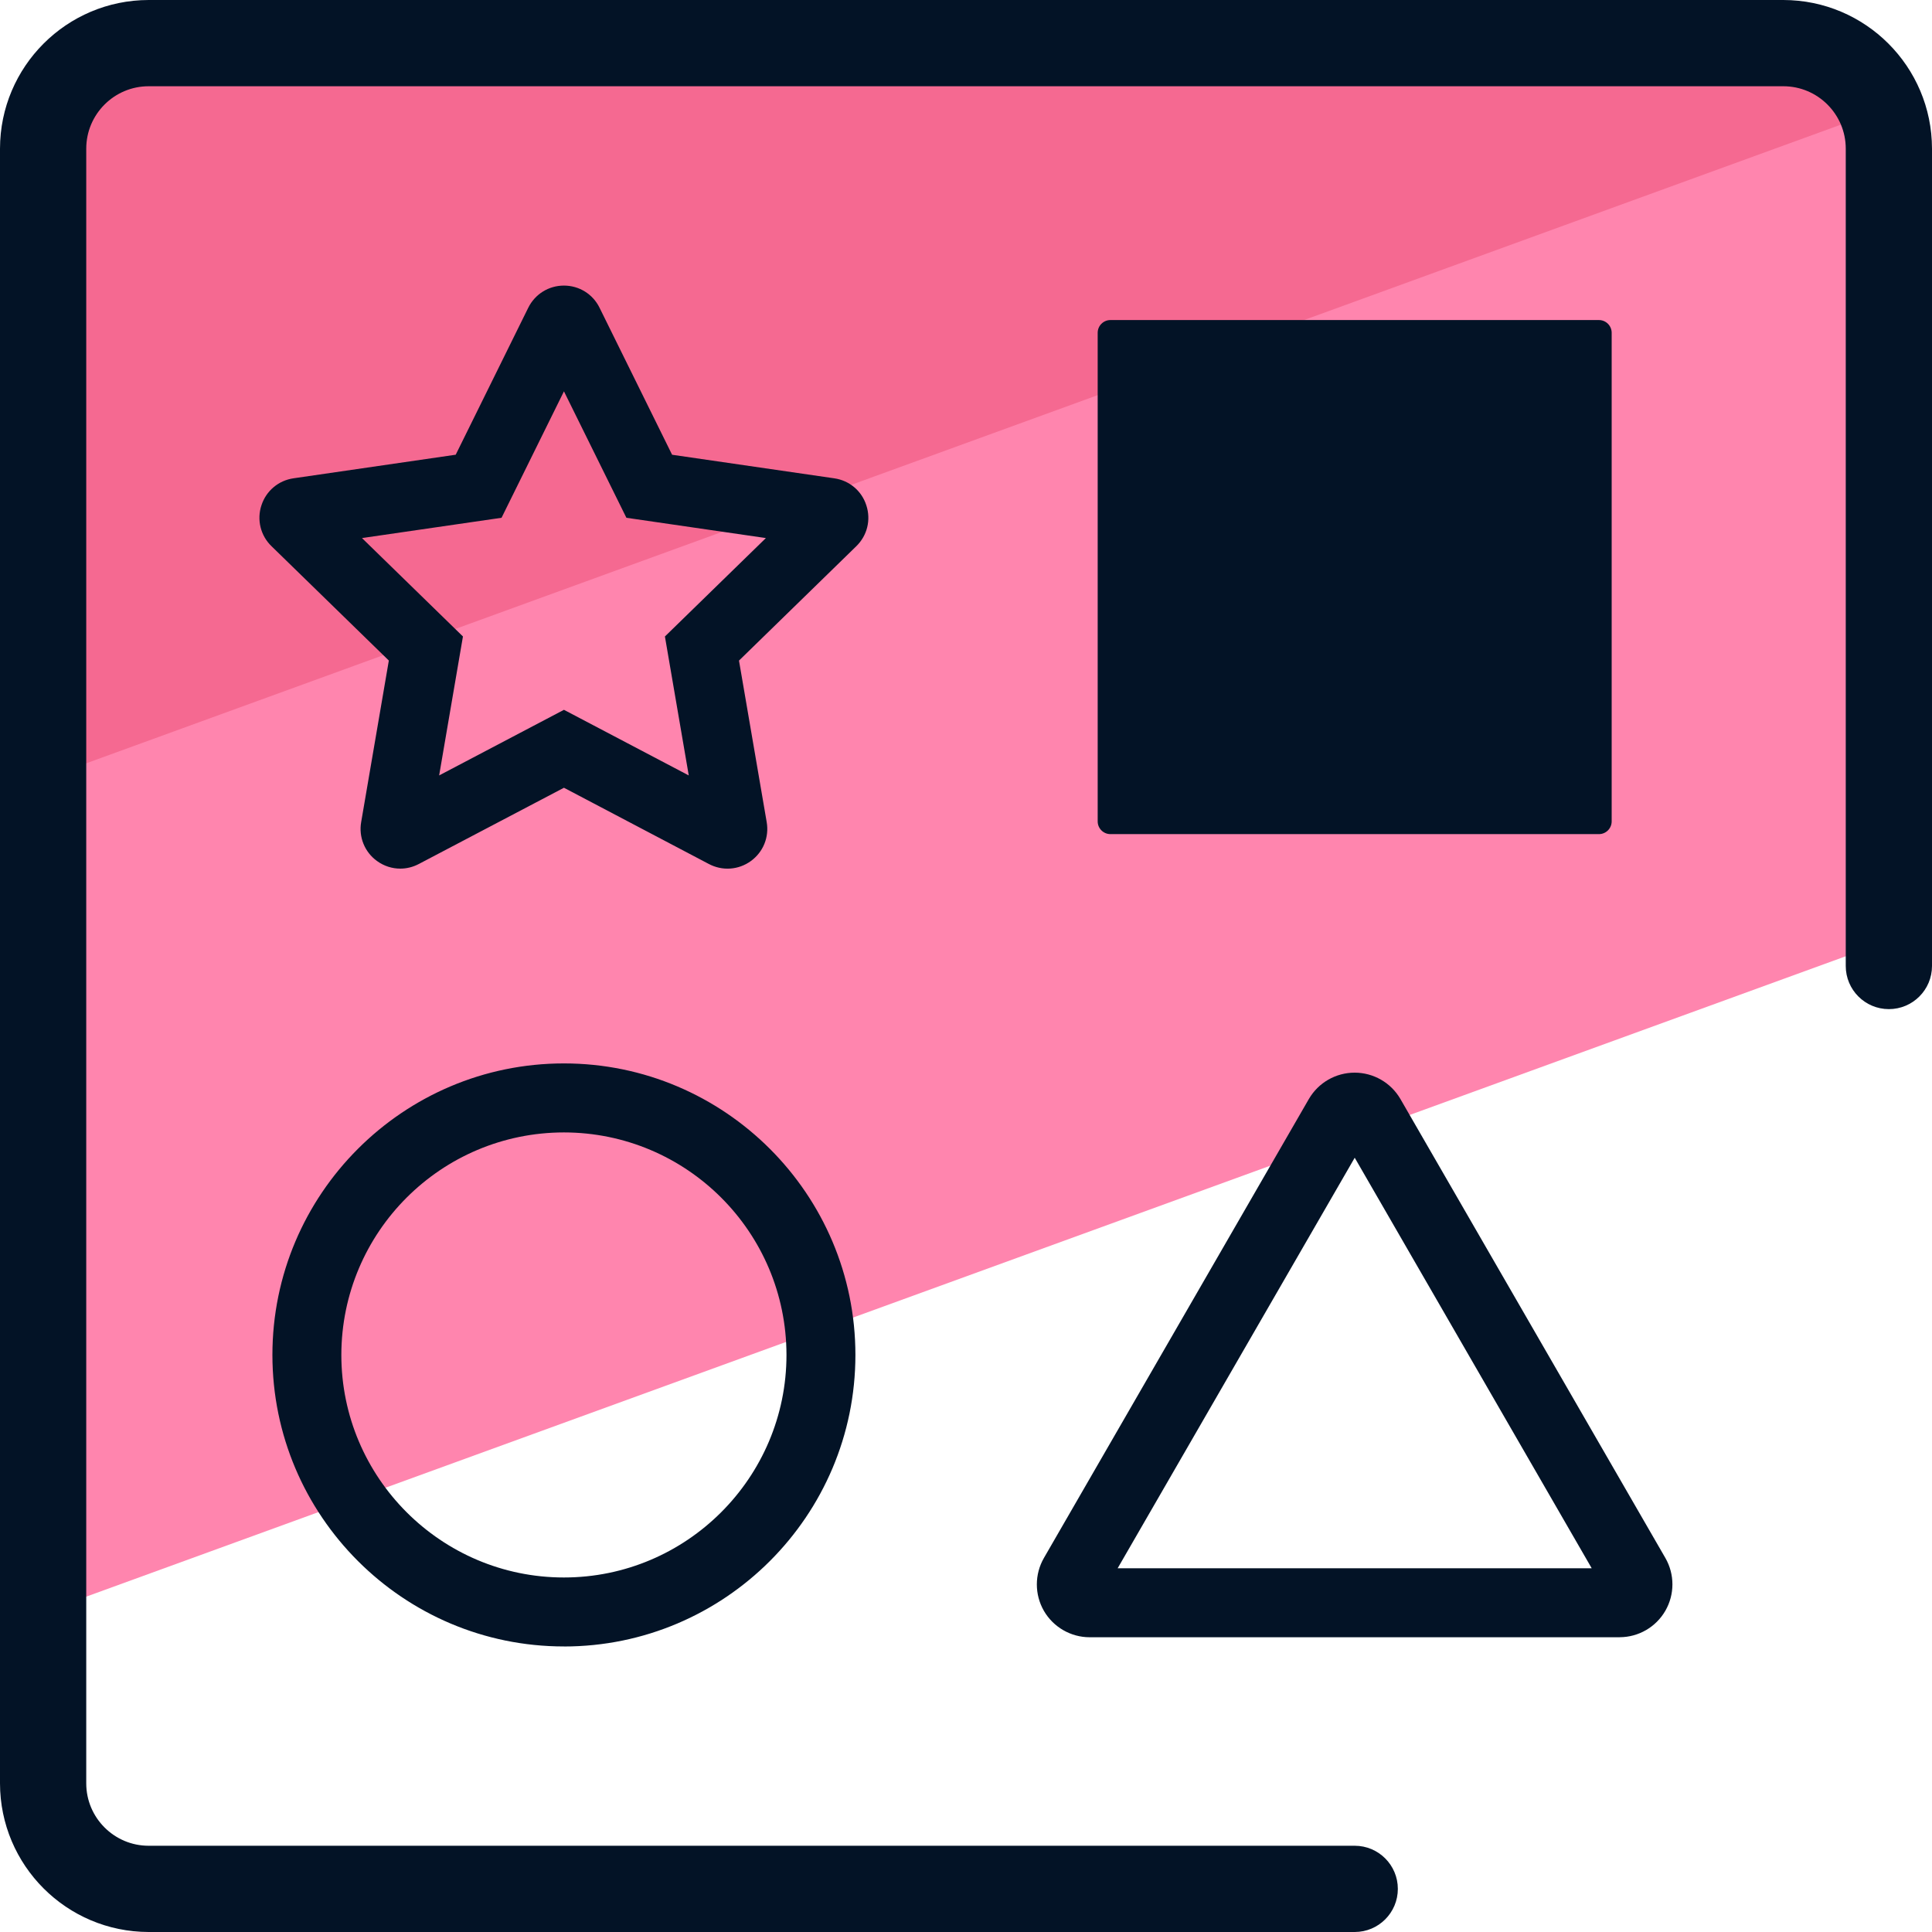
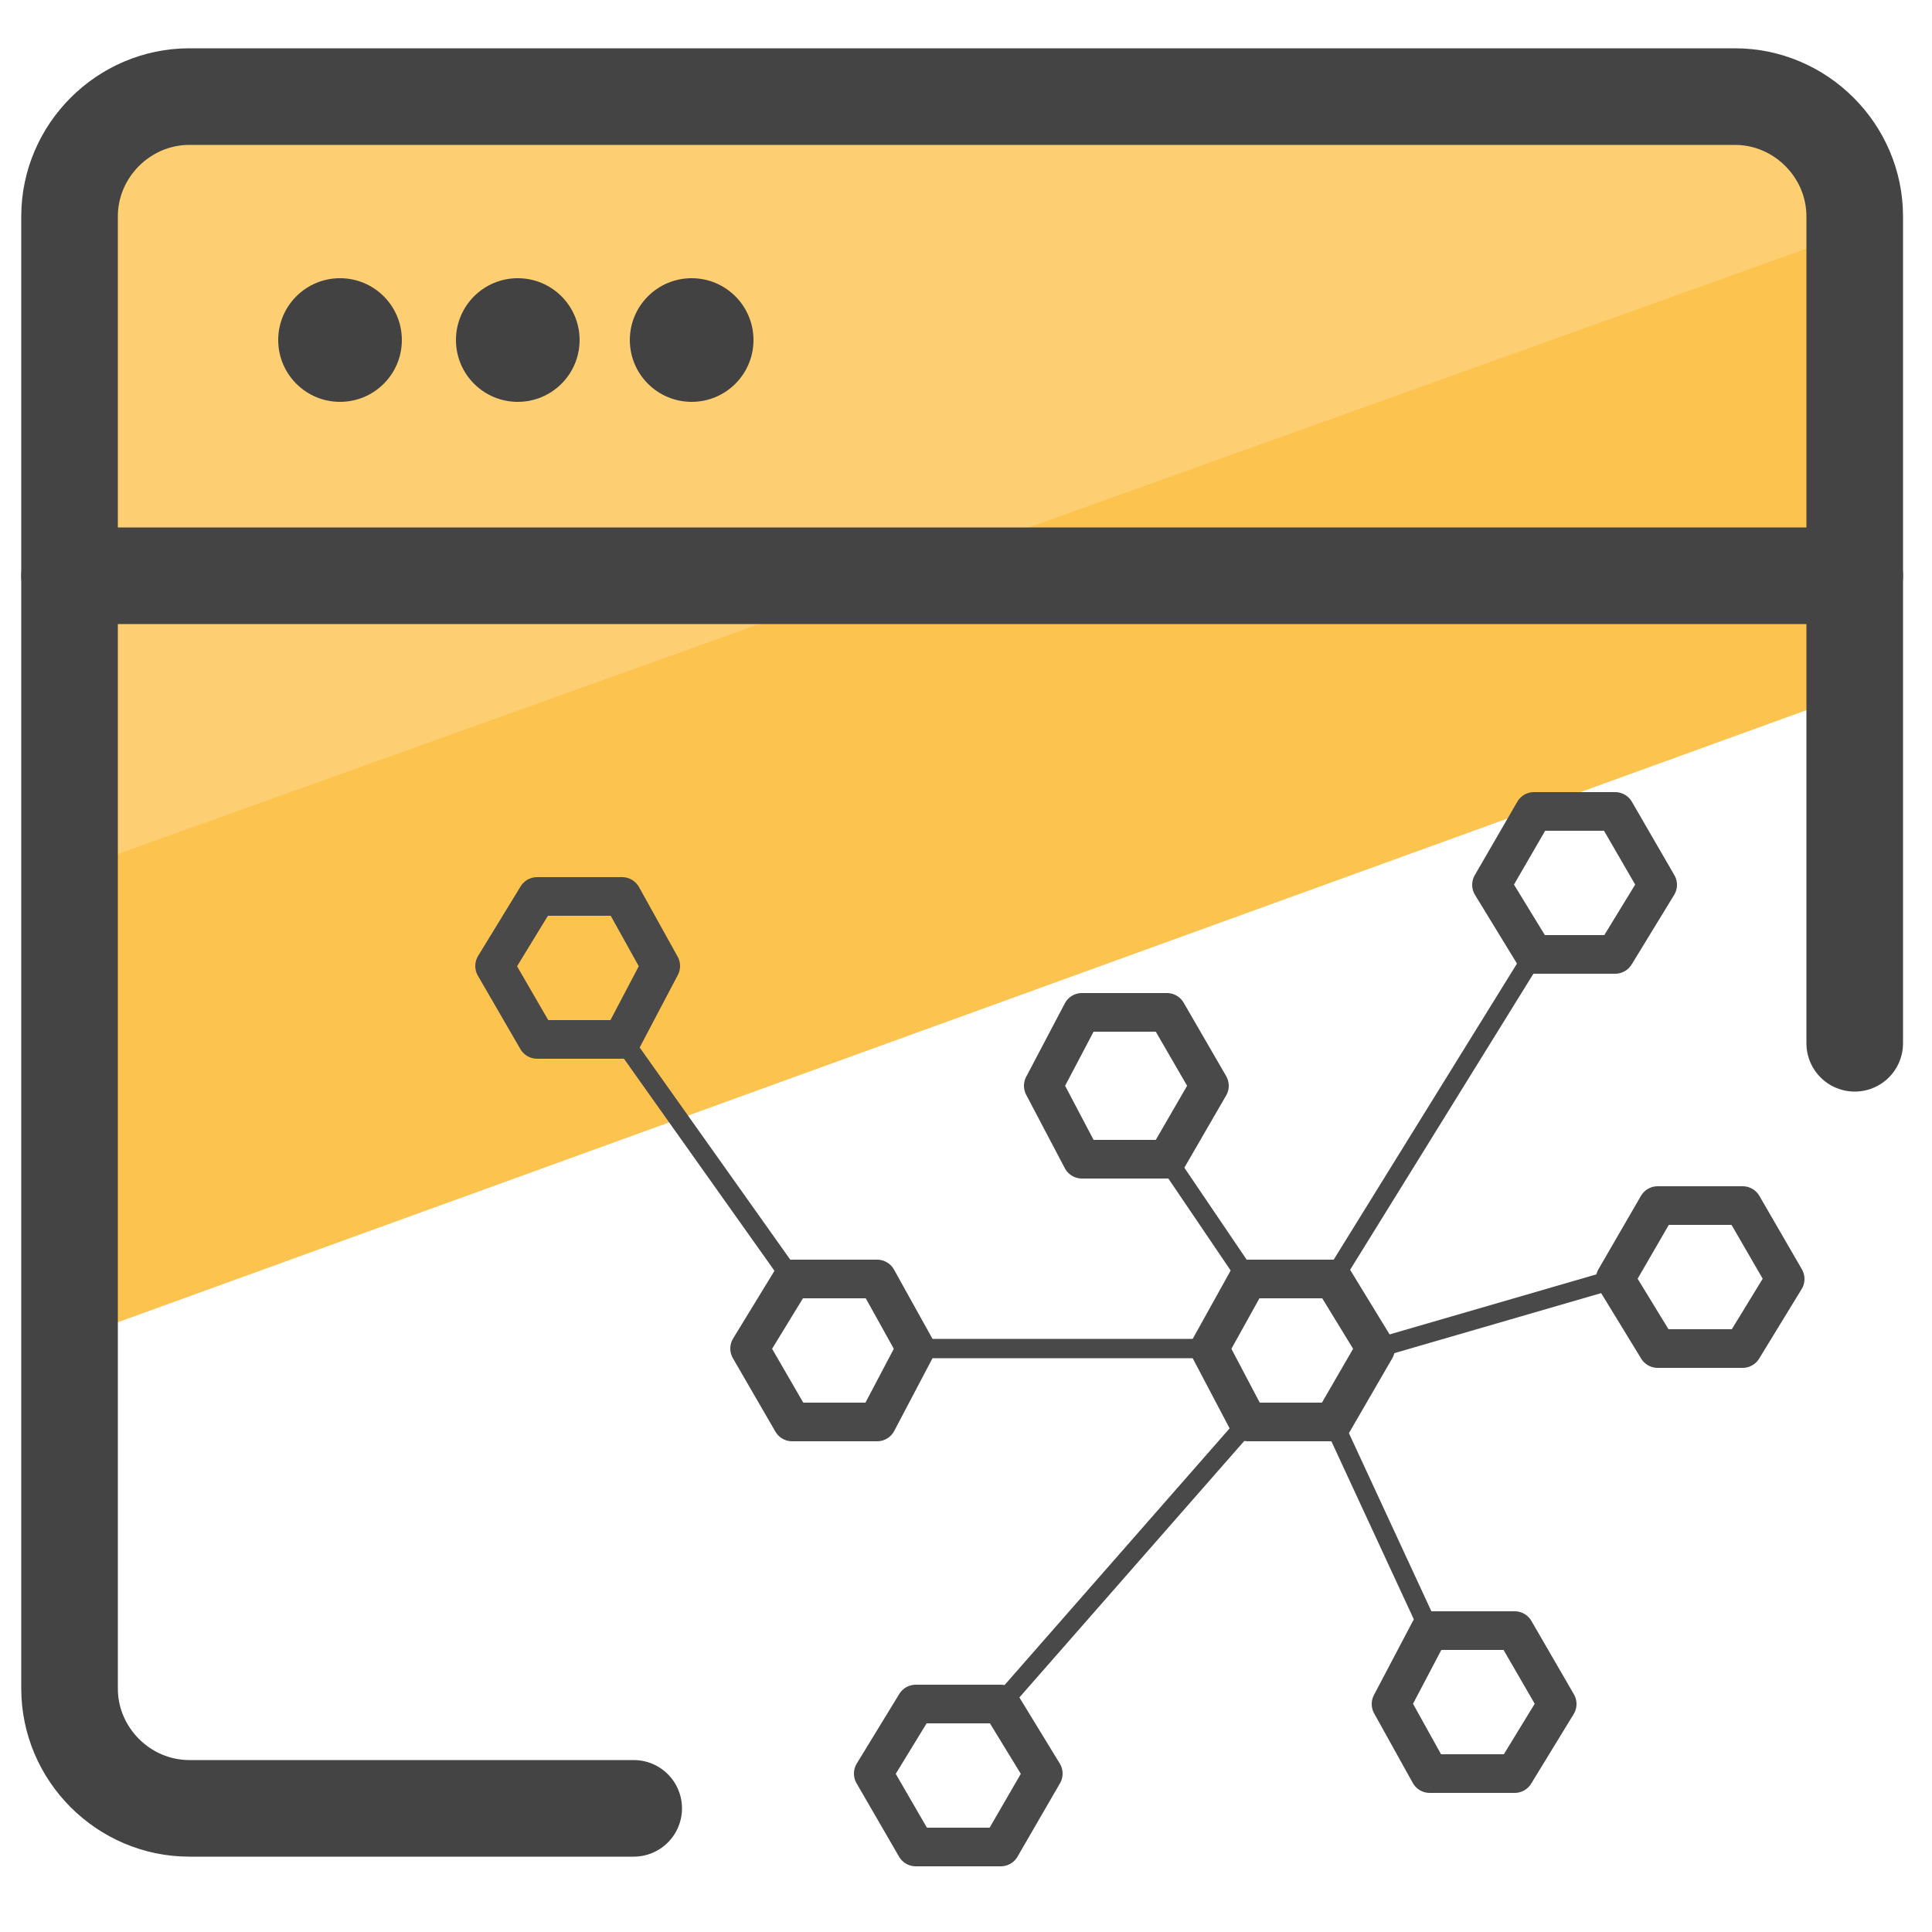
- <svg xmlns="http://www.w3.org/2000/svg" version="1" viewBox="0 0 50 50">
-   <path fill="#FF85AE" d="M48.884 24.342V3.847a2.73 2.73 0 00-2.73-2.73H3.846a2.73 2.73 0 00-2.73 2.73v37.88l47.767-17.385z" />
-   <path fill="#F56991" d="M48.69 2.845a2.728 2.728 0 00-2.537-1.73H3.847a2.73 2.73 0 00-2.73 2.73V20.16L48.688 2.845z" />
-   <path fill="#031326" d="M35.06 50H3.846A3.852 3.852 0 010 46.153V3.847A3.852 3.852 0 013.847 0h42.306A3.852 3.852 0 0150 3.847V25a1.116 1.116 0 01-2.232 0V3.847c0-.89-.724-1.615-1.615-1.615H3.847c-.89 0-1.615.724-1.615 1.615v42.306c0 .89.724 1.615 1.615 1.615H35.06a1.116 1.116 0 010 2.232z" />
-   <path fill="#031326" d="M14.594 42.61c-4.16 0-7.544-3.384-7.544-7.545 0-4.16 3.384-7.544 7.544-7.544s7.544 3.385 7.544 7.545-3.384 7.545-7.544 7.545zm0-13.303a5.765 5.765 0 00-5.76 5.758c0 3.176 2.584 5.76 5.76 5.76s5.76-2.584 5.76-5.76a5.765 5.765 0 00-5.76-5.758zM10.36 22.48c-.212 0-.423-.066-.603-.197a1.023 1.023 0 01-.41-1.008l.716-4.18-3.037-2.96a1.022 1.022 0 01-.26-1.057c.122-.376.442-.644.833-.7l4.195-.61 1.877-3.803c.175-.354.53-.574.923-.574.395 0 .75.22.923.575l1.877 3.803 4.197.61c.39.056.71.324.83.7.123.376.024.78-.26 1.057l-3.036 2.96.717 4.18c.067.39-.09.776-.41 1.008-.322.233-.738.26-1.087.076l-3.75-1.973-3.756 1.973c-.152.08-.316.12-.48.12zm-.35-1.7l-.004.002.005-.003zm9.164-.003l.005.003c-.003 0-.004-.002-.006-.003zm-9.806-6.852l2.613 2.547-.616 3.596 3.23-1.698 3.23 1.698-.617-3.596 2.613-2.547-3.61-.525-1.616-3.272L12.98 13.4l-3.612.525zm11.966.22h.002-.002zm-13.48 0zm34.064 28.227H28.2c-.487 0-.94-.262-1.184-.683a1.373 1.373 0 010-1.368l6.858-11.88a1.37 1.37 0 012.368 0l6.858 11.88a1.368 1.368 0 01-1.182 2.05zm-12.993-1.786h12.268L35.06 29.962l-6.135 10.624zM41.38 21.587H28.738a.33.33 0 01-.33-.33V8.613a.33.33 0 01.33-.33H41.38a.33.33 0 01.33.33v12.644a.33.33 0 01-.33.33z" />
+ <svg xmlns="http://www.w3.org/2000/svg" version="1.1" id="Camada_1" x="0px" y="0px" viewBox="0 0 50 50" style="enable-background:new 0 0 50 50;" xml:space="preserve">
+   <style type="text/css">
+ 	.st0{fill:#FCC34F;}
+ 	.st1{fill:#FDCF72;}
+ 	.st2{fill:none;stroke:#444444;stroke-width:2.5;stroke-linecap:round;stroke-linejoin:round;stroke-miterlimit:10;}
+ 	.st3{fill:#424242;}
+ 	.st4{fill:none;stroke:#494949;stroke-linecap:round;stroke-linejoin:round;stroke-miterlimit:10;}
+ 	.st5{fill:none;stroke:#494949;stroke-width:0.5;stroke-linecap:round;stroke-linejoin:round;stroke-miterlimit:10;}
+ </style>
+   <g>
+     <g>
+       <polygon class="st0" points="48.1,12.3 48.9,17.6 2,34.6 1.5,23.6 1.4,17.2 42.4,2.4 47.7,4.7   " />
+       <polygon class="st1" points="46.5,2.5 48.8,5.7 1.1,22.8 2.3,5.3 5.3,2.4 34.8,2.2   " />
+       <g>
+         <path class="st2" d="M16.4,46.8H4.9c-1.7,0-3.1-1.4-3.1-3.1V5.6c0-1.7,1.4-3.1,3.1-3.1h40c1.7,0,3.1,1.4,3.1,3.1V27" />
+         <line class="st2" x1="48" y1="14.9" x2="1.8" y2="14.9" />
+       </g>
+       <circle class="st3" cx="8.8" cy="8.8" r="1.6" />
+       <circle class="st3" cx="13.4" cy="8.8" r="1.6" />
+       <circle class="st3" cx="17.9" cy="8.8" r="1.6" />
+     </g>
+     <g>
+       <polygon class="st4" points="16.1,23.2 13.9,23.2 12.8,25 13.9,26.9 16.1,26.9 17.1,25   " />
+       <polygon class="st4" points="22.7,33.1 20.5,33.1 19.4,34.9 20.5,36.8 22.7,36.8 23.7,34.9   " />
+       <polygon class="st4" points="30.2,26.2 28,26.2 27,28.1 28,30 30.2,30 31.3,28.1   " />
+       <polygon class="st4" points="34.5,33.1 32.3,33.1 31.3,34.9 32.3,36.8 34.5,36.8 35.6,34.9   " />
+       <polygon class="st4" points="41.8,21 39.7,21 38.6,22.9 39.7,24.7 41.8,24.7 42.9,22.9   " />
+       <polygon class="st4" points="45.1,31.2 42.9,31.2 41.8,33.1 42.9,34.9 45.1,34.9 46.2,33.1   " />
+       <polygon class="st4" points="39.2,42.2 37,42.2 36,44.1 37,45.9 39.2,45.9 40.3,44.1   " />
+       <polygon class="st4" points="25.9,44.1 23.7,44.1 22.6,45.9 23.7,47.8 25.9,47.8 27,45.9   " />
+       <line class="st5" x1="16.1" y1="26.9" x2="20.5" y2="33.1" />
+       <line class="st5" x1="23.7" y1="34.9" x2="31.3" y2="34.9" />
+       <line class="st5" x1="30.2" y1="30" x2="32.3" y2="33.1" />
+       <line class="st5" x1="35.6" y1="34.9" x2="41.8" y2="33.1" />
+       <line class="st5" x1="39.7" y1="24.7" x2="34.5" y2="33.1" />
+       <line class="st5" x1="34.5" y1="36.8" x2="37" y2="42.2" />
+       <line class="st5" x1="32.3" y1="36.8" x2="25.9" y2="44.1" />
+     </g>
+   </g>
</svg>
